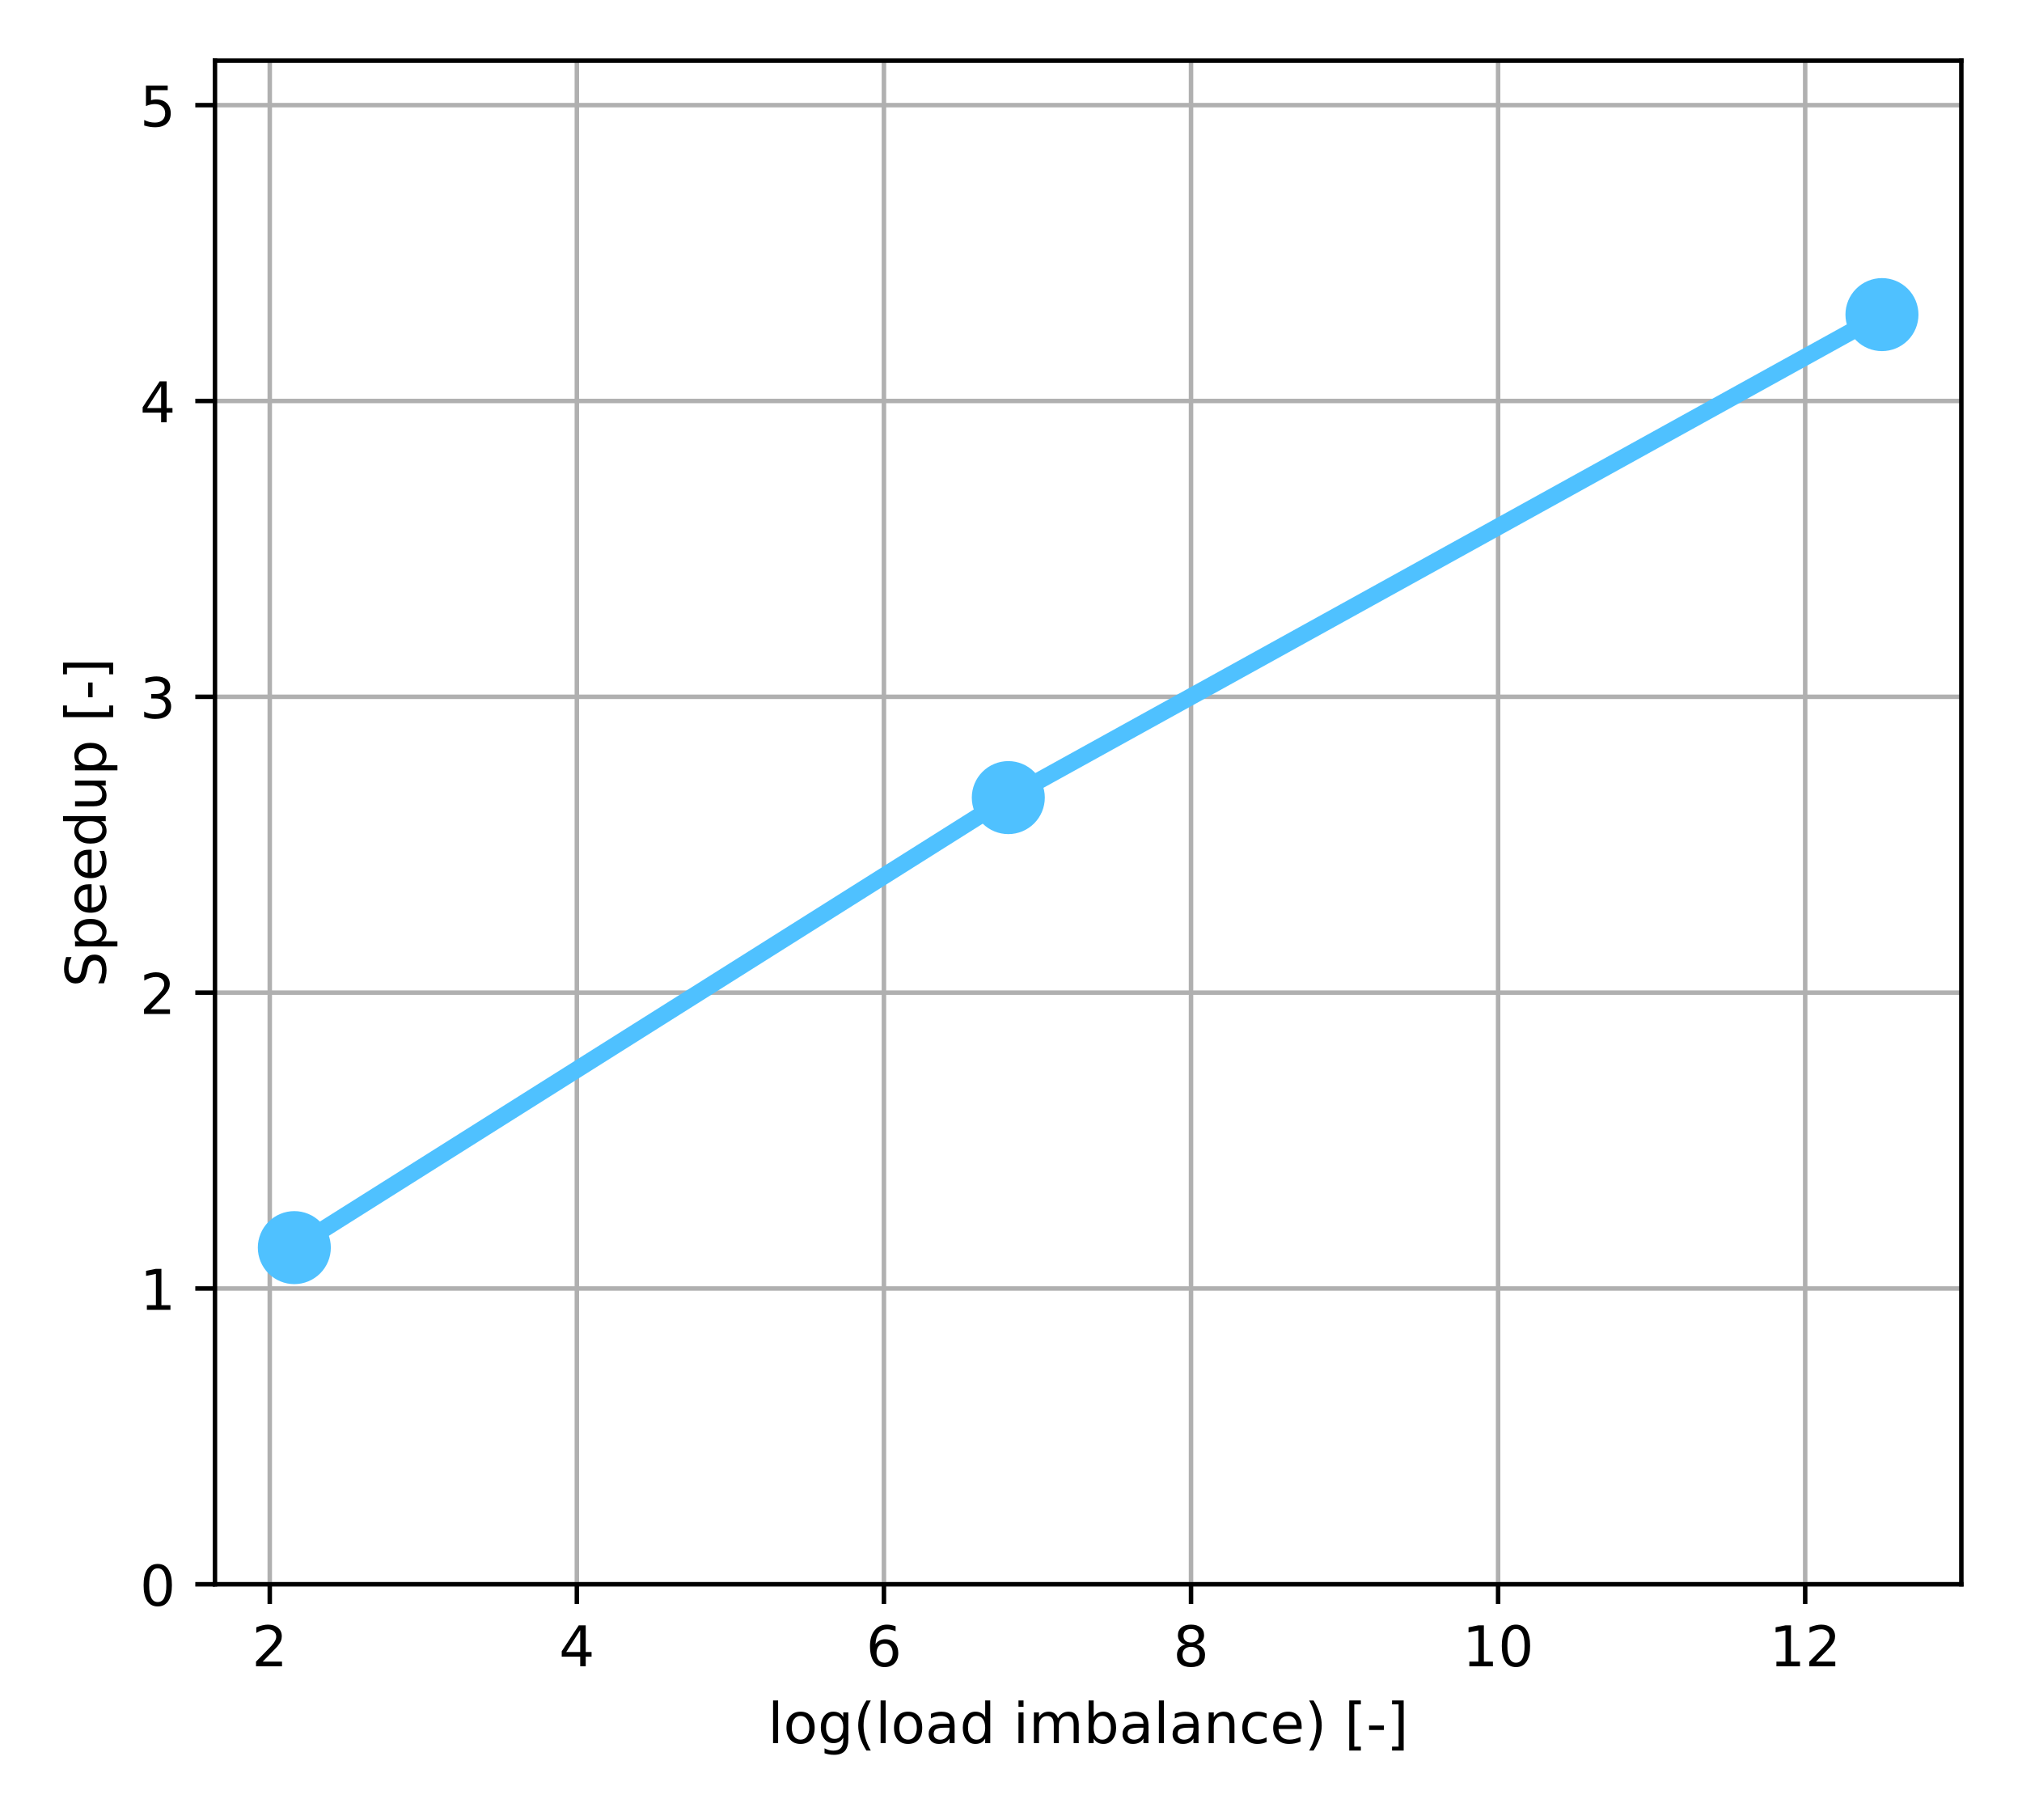
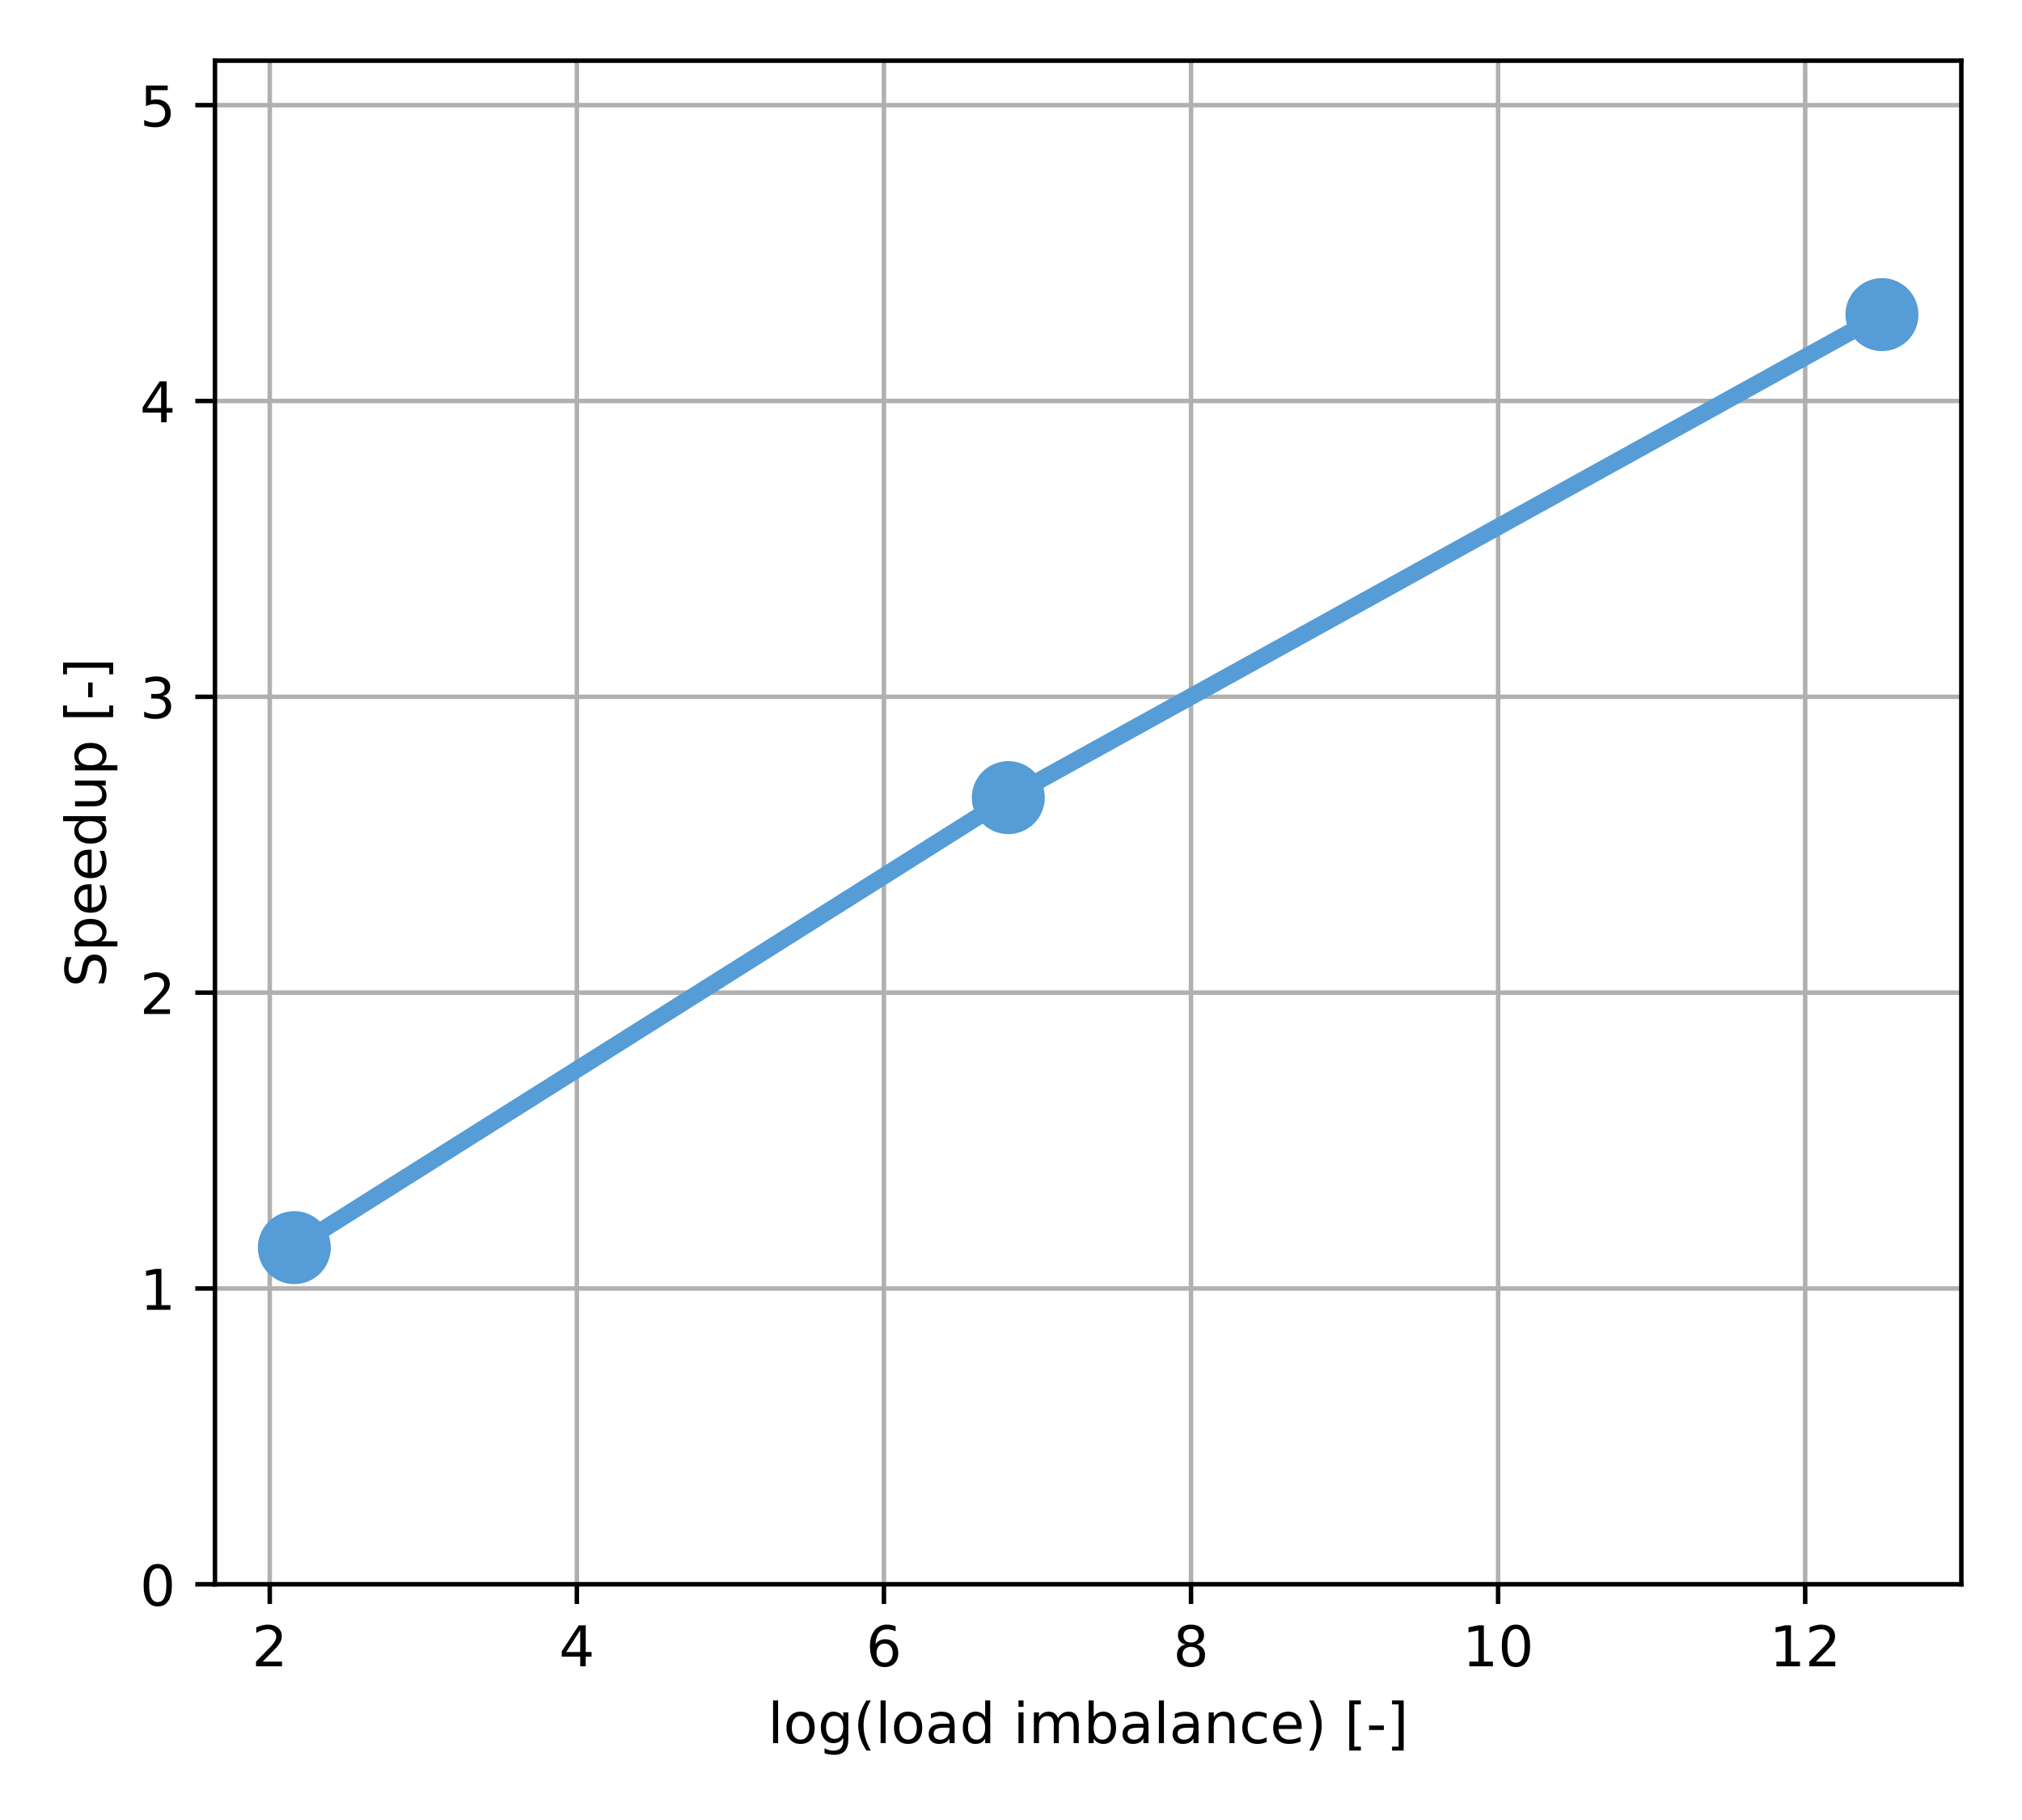
<svg xmlns="http://www.w3.org/2000/svg" xmlns:xlink="http://www.w3.org/1999/xlink" width="360pt" height="324pt" viewBox="0 0 360 324" version="1.1">
  <defs>
    <style type="text/css">*{stroke-linejoin: round; stroke-linecap: butt}</style>
  </defs>
  <g id="figure_1">
    <g id="patch_1">
      <path d="M 0 324  L 360 324  L 360 0  L 0 0  L 0 324  z " style="fill: none" />
    </g>
    <g id="axes_1">
      <g id="patch_2">
        <path d="M 38.27 282.04  L 349.2 282.04  L 349.2 10.8  L 38.27 10.8  L 38.27 282.04  z " style="fill: none" />
      </g>
      <g id="matplotlib.axis_1">
        <g id="xtick_1">
          <g id="line2d_1">
-             <path d="M 48.029 282.04  L 48.029 10.8  " clip-path="url(#pf5b8ca89b1)" style="fill: none; stroke: #b0b0b0; stroke-width: 0.8; stroke-linecap: square" />
+             <path d="M 48.029 282.04  L 48.029 10.8  " clip-path="url(#p68d8fded98)" style="fill: none; stroke: #b0b0b0; stroke-width: 0.8; stroke-linecap: square" />
          </g>
          <g id="line2d_2">
            <defs>
-               <path id="m23ad889328" d="M 0 0  L 0 3.5  " style="stroke: #000000; stroke-width: 0.8" />
+               <path id="mfb47ba6916" d="M 0 0  L 0 3.5  " style="stroke: #000000; stroke-width: 0.8" />
            </defs>
            <g>
-               <use xlink:href="#m23ad889328" x="48.029" y="282.04" style="stroke: #000000; stroke-width: 0.8" />
+               <use xlink:href="#mfb47ba6916" x="48.029" y="282.04" style="stroke: #000000; stroke-width: 0.8" />
            </g>
          </g>
          <g id="text_1">
            <g transform="translate(44.84803 296.6384)scale(0.1 -0.1)">
              <defs>
                <path id="DejaVuSans-32" d="M 1228 531  L 3431 531  L 3431 0  L 469 0  L 469 531  Q 828 903 1448 1529  Q 2069 2156 2228 2338  Q 2531 2678 2651 2914  Q 2772 3150 2772 3378  Q 2772 3750 2511 3984  Q 2250 4219 1831 4219  Q 1534 4219 1204 4116  Q 875 4013 500 3803  L 500 4441  Q 881 4594 1212 4672  Q 1544 4750 1819 4750  Q 2544 4750 2975 4387  Q 3406 4025 3406 3419  Q 3406 3131 3298 2873  Q 3191 2616 2906 2266  Q 2828 2175 2409 1742  Q 1991 1309 1228 531  z " transform="scale(0.015625)" />
              </defs>
              <use xlink:href="#DejaVuSans-32" />
            </g>
          </g>
        </g>
        <g id="xtick_2">
          <g id="line2d_3">
-             <path d="M 102.703 282.04  L 102.703 10.8  " clip-path="url(#pf5b8ca89b1)" style="fill: none; stroke: #b0b0b0; stroke-width: 0.8; stroke-linecap: square" />
+             <path d="M 102.703 282.04  L 102.703 10.8  " clip-path="url(#p68d8fded98)" style="fill: none; stroke: #b0b0b0; stroke-width: 0.8; stroke-linecap: square" />
          </g>
          <g id="line2d_4">
            <g>
-               <use xlink:href="#m23ad889328" x="102.703" y="282.04" style="stroke: #000000; stroke-width: 0.8" />
+               <use xlink:href="#mfb47ba6916" x="102.703" y="282.04" style="stroke: #000000; stroke-width: 0.8" />
            </g>
          </g>
          <g id="text_2">
            <g transform="translate(99.52184 296.6384)scale(0.1 -0.1)">
              <defs>
                <path id="DejaVuSans-34" d="M 2419 4116  L 825 1625  L 2419 1625  L 2419 4116  z M 2253 4666  L 3047 4666  L 3047 1625  L 3713 1625  L 3713 1100  L 3047 1100  L 3047 0  L 2419 0  L 2419 1100  L 313 1100  L 313 1709  L 2253 4666  z " transform="scale(0.015625)" />
              </defs>
              <use xlink:href="#DejaVuSans-34" />
            </g>
          </g>
        </g>
        <g id="xtick_3">
          <g id="line2d_5">
-             <path d="M 157.377 282.04  L 157.377 10.8  " clip-path="url(#pf5b8ca89b1)" style="fill: none; stroke: #b0b0b0; stroke-width: 0.8; stroke-linecap: square" />
+             <path d="M 157.377 282.04  L 157.377 10.8  " clip-path="url(#p68d8fded98)" style="fill: none; stroke: #b0b0b0; stroke-width: 0.8; stroke-linecap: square" />
          </g>
          <g id="line2d_6">
            <g>
-               <use xlink:href="#m23ad889328" x="157.377" y="282.04" style="stroke: #000000; stroke-width: 0.8" />
+               <use xlink:href="#mfb47ba6916" x="157.377" y="282.04" style="stroke: #000000; stroke-width: 0.8" />
            </g>
          </g>
          <g id="text_3">
            <g transform="translate(154.1957 296.6384)scale(0.1 -0.1)">
              <defs>
                <path id="DejaVuSans-36" d="M 2113 2584  Q 1688 2584 1439 2293  Q 1191 2003 1191 1497  Q 1191 994 1439 701  Q 1688 409 2113 409  Q 2538 409 2786 701  Q 3034 994 3034 1497  Q 3034 2003 2786 2293  Q 2538 2584 2113 2584  z M 3366 4563  L 3366 3988  Q 3128 4100 2886 4159  Q 2644 4219 2406 4219  Q 1781 4219 1451 3797  Q 1122 3375 1075 2522  Q 1259 2794 1537 2939  Q 1816 3084 2150 3084  Q 2853 3084 3261 2657  Q 3669 2231 3669 1497  Q 3669 778 3244 343  Q 2819 -91 2113 -91  Q 1303 -91 875 529  Q 447 1150 447 2328  Q 447 3434 972 4092  Q 1497 4750 2381 4750  Q 2619 4750 2861 4703  Q 3103 4656 3366 4563  z " transform="scale(0.015625)" />
              </defs>
              <use xlink:href="#DejaVuSans-36" />
            </g>
          </g>
        </g>
        <g id="xtick_4">
          <g id="line2d_7">
-             <path d="M 212.051 282.04  L 212.051 10.8  " clip-path="url(#pf5b8ca89b1)" style="fill: none; stroke: #b0b0b0; stroke-width: 0.8; stroke-linecap: square" />
+             <path d="M 212.051 282.04  L 212.051 10.8  " clip-path="url(#p68d8fded98)" style="fill: none; stroke: #b0b0b0; stroke-width: 0.8; stroke-linecap: square" />
          </g>
          <g id="line2d_8">
            <g>
-               <use xlink:href="#m23ad889328" x="212.051" y="282.04" style="stroke: #000000; stroke-width: 0.8" />
+               <use xlink:href="#mfb47ba6916" x="212.051" y="282.04" style="stroke: #000000; stroke-width: 0.8" />
            </g>
          </g>
          <g id="text_4">
            <g transform="translate(208.8695 296.6384)scale(0.1 -0.1)">
              <defs>
                <path id="DejaVuSans-38" d="M 2034 2216  Q 1584 2216 1326 1975  Q 1069 1734 1069 1313  Q 1069 891 1326 650  Q 1584 409 2034 409  Q 2484 409 2743 651  Q 3003 894 3003 1313  Q 3003 1734 2745 1975  Q 2488 2216 2034 2216  z M 1403 2484  Q 997 2584 770 2862  Q 544 3141 544 3541  Q 544 4100 942 4425  Q 1341 4750 2034 4750  Q 2731 4750 3128 4425  Q 3525 4100 3525 3541  Q 3525 3141 3298 2862  Q 3072 2584 2669 2484  Q 3125 2378 3379 2068  Q 3634 1759 3634 1313  Q 3634 634 3220 271  Q 2806 -91 2034 -91  Q 1263 -91 848 271  Q 434 634 434 1313  Q 434 1759 690 2068  Q 947 2378 1403 2484  z M 1172 3481  Q 1172 3119 1398 2916  Q 1625 2713 2034 2713  Q 2441 2713 2670 2916  Q 2900 3119 2900 3481  Q 2900 3844 2670 4047  Q 2441 4250 2034 4250  Q 1625 4250 1398 4047  Q 1172 3844 1172 3481  z " transform="scale(0.015625)" />
              </defs>
              <use xlink:href="#DejaVuSans-38" />
            </g>
          </g>
        </g>
        <g id="xtick_5">
          <g id="line2d_9">
-             <path d="M 266.725 282.04  L 266.725 10.8  " clip-path="url(#pf5b8ca89b1)" style="fill: none; stroke: #b0b0b0; stroke-width: 0.8; stroke-linecap: square" />
+             <path d="M 266.725 282.04  L 266.725 10.8  " clip-path="url(#p68d8fded98)" style="fill: none; stroke: #b0b0b0; stroke-width: 0.8; stroke-linecap: square" />
          </g>
          <g id="line2d_10">
            <g>
-               <use xlink:href="#m23ad889328" x="266.725" y="282.04" style="stroke: #000000; stroke-width: 0.8" />
+               <use xlink:href="#mfb47ba6916" x="266.725" y="282.04" style="stroke: #000000; stroke-width: 0.8" />
            </g>
          </g>
          <g id="text_5">
            <g transform="translate(260.362 296.6384)scale(0.1 -0.1)">
              <defs>
                <path id="DejaVuSans-31" d="M 794 531  L 1825 531  L 1825 4091  L 703 3866  L 703 4441  L 1819 4666  L 2450 4666  L 2450 531  L 3481 531  L 3481 0  L 794 0  L 794 531  z " transform="scale(0.015625)" />
                <path id="DejaVuSans-30" d="M 2034 4250  Q 1547 4250 1301 3770  Q 1056 3291 1056 2328  Q 1056 1369 1301 889  Q 1547 409 2034 409  Q 2525 409 2770 889  Q 3016 1369 3016 2328  Q 3016 3291 2770 3770  Q 2525 4250 2034 4250  z M 2034 4750  Q 2819 4750 3233 4129  Q 3647 3509 3647 2328  Q 3647 1150 3233 529  Q 2819 -91 2034 -91  Q 1250 -91 836 529  Q 422 1150 422 2328  Q 422 3509 836 4129  Q 1250 4750 2034 4750  z " transform="scale(0.015625)" />
              </defs>
              <use xlink:href="#DejaVuSans-31" />
              <use xlink:href="#DejaVuSans-30" x="63.623" />
            </g>
          </g>
        </g>
        <g id="xtick_6">
          <g id="line2d_11">
-             <path d="M 321.398 282.04  L 321.398 10.8  " clip-path="url(#pf5b8ca89b1)" style="fill: none; stroke: #b0b0b0; stroke-width: 0.8; stroke-linecap: square" />
+             <path d="M 321.398 282.04  L 321.398 10.8  " clip-path="url(#p68d8fded98)" style="fill: none; stroke: #b0b0b0; stroke-width: 0.8; stroke-linecap: square" />
          </g>
          <g id="line2d_12">
            <g>
-               <use xlink:href="#m23ad889328" x="321.398" y="282.04" style="stroke: #000000; stroke-width: 0.8" />
+               <use xlink:href="#mfb47ba6916" x="321.398" y="282.04" style="stroke: #000000; stroke-width: 0.8" />
            </g>
          </g>
          <g id="text_6">
            <g transform="translate(315.0359 296.6384)scale(0.1 -0.1)">
              <use xlink:href="#DejaVuSans-31" />
              <use xlink:href="#DejaVuSans-32" x="63.623" />
            </g>
          </g>
        </g>
        <g id="text_7">
          <g transform="translate(136.6952 310.3166)scale(0.1 -0.1)">
            <defs>
              <path id="DejaVuSans-6c" d="M 603 4863  L 1178 4863  L 1178 0  L 603 0  L 603 4863  z " transform="scale(0.015625)" />
              <path id="DejaVuSans-6f" d="M 1959 3097  Q 1497 3097 1228 2736  Q 959 2375 959 1747  Q 959 1119 1226 758  Q 1494 397 1959 397  Q 2419 397 2687 759  Q 2956 1122 2956 1747  Q 2956 2369 2687 2733  Q 2419 3097 1959 3097  z M 1959 3584  Q 2709 3584 3137 3096  Q 3566 2609 3566 1747  Q 3566 888 3137 398  Q 2709 -91 1959 -91  Q 1206 -91 779 398  Q 353 888 353 1747  Q 353 2609 779 3096  Q 1206 3584 1959 3584  z " transform="scale(0.015625)" />
              <path id="DejaVuSans-67" d="M 2906 1791  Q 2906 2416 2648 2759  Q 2391 3103 1925 3103  Q 1463 3103 1205 2759  Q 947 2416 947 1791  Q 947 1169 1205 825  Q 1463 481 1925 481  Q 2391 481 2648 825  Q 2906 1169 2906 1791  z M 3481 434  Q 3481 -459 3084 -895  Q 2688 -1331 1869 -1331  Q 1566 -1331 1297 -1286  Q 1028 -1241 775 -1147  L 775 -588  Q 1028 -725 1275 -790  Q 1522 -856 1778 -856  Q 2344 -856 2625 -561  Q 2906 -266 2906 331  L 2906 616  Q 2728 306 2450 153  Q 2172 0 1784 0  Q 1141 0 747 490  Q 353 981 353 1791  Q 353 2603 747 3093  Q 1141 3584 1784 3584  Q 2172 3584 2450 3431  Q 2728 3278 2906 2969  L 2906 3500  L 3481 3500  L 3481 434  z " transform="scale(0.015625)" />
              <path id="DejaVuSans-28" d="M 1984 4856  Q 1566 4138 1362 3434  Q 1159 2731 1159 2009  Q 1159 1288 1364 580  Q 1569 -128 1984 -844  L 1484 -844  Q 1016 -109 783 600  Q 550 1309 550 2009  Q 550 2706 781 3412  Q 1013 4119 1484 4856  L 1984 4856  z " transform="scale(0.015625)" />
              <path id="DejaVuSans-61" d="M 2194 1759  Q 1497 1759 1228 1600  Q 959 1441 959 1056  Q 959 750 1161 570  Q 1363 391 1709 391  Q 2188 391 2477 730  Q 2766 1069 2766 1631  L 2766 1759  L 2194 1759  z M 3341 1997  L 3341 0  L 2766 0  L 2766 531  Q 2569 213 2275 61  Q 1981 -91 1556 -91  Q 1019 -91 701 211  Q 384 513 384 1019  Q 384 1609 779 1909  Q 1175 2209 1959 2209  L 2766 2209  L 2766 2266  Q 2766 2663 2505 2880  Q 2244 3097 1772 3097  Q 1472 3097 1187 3025  Q 903 2953 641 2809  L 641 3341  Q 956 3463 1253 3523  Q 1550 3584 1831 3584  Q 2591 3584 2966 3190  Q 3341 2797 3341 1997  z " transform="scale(0.015625)" />
              <path id="DejaVuSans-64" d="M 2906 2969  L 2906 4863  L 3481 4863  L 3481 0  L 2906 0  L 2906 525  Q 2725 213 2448 61  Q 2172 -91 1784 -91  Q 1150 -91 751 415  Q 353 922 353 1747  Q 353 2572 751 3078  Q 1150 3584 1784 3584  Q 2172 3584 2448 3432  Q 2725 3281 2906 2969  z M 947 1747  Q 947 1113 1208 752  Q 1469 391 1925 391  Q 2381 391 2643 752  Q 2906 1113 2906 1747  Q 2906 2381 2643 2742  Q 2381 3103 1925 3103  Q 1469 3103 1208 2742  Q 947 2381 947 1747  z " transform="scale(0.015625)" />
              <path id="DejaVuSans-20" transform="scale(0.015625)" />
              <path id="DejaVuSans-69" d="M 603 3500  L 1178 3500  L 1178 0  L 603 0  L 603 3500  z M 603 4863  L 1178 4863  L 1178 4134  L 603 4134  L 603 4863  z " transform="scale(0.015625)" />
              <path id="DejaVuSans-6d" d="M 3328 2828  Q 3544 3216 3844 3400  Q 4144 3584 4550 3584  Q 5097 3584 5394 3201  Q 5691 2819 5691 2113  L 5691 0  L 5113 0  L 5113 2094  Q 5113 2597 4934 2840  Q 4756 3084 4391 3084  Q 3944 3084 3684 2787  Q 3425 2491 3425 1978  L 3425 0  L 2847 0  L 2847 2094  Q 2847 2600 2669 2842  Q 2491 3084 2119 3084  Q 1678 3084 1418 2786  Q 1159 2488 1159 1978  L 1159 0  L 581 0  L 581 3500  L 1159 3500  L 1159 2956  Q 1356 3278 1631 3431  Q 1906 3584 2284 3584  Q 2666 3584 2933 3390  Q 3200 3197 3328 2828  z " transform="scale(0.015625)" />
              <path id="DejaVuSans-62" d="M 3116 1747  Q 3116 2381 2855 2742  Q 2594 3103 2138 3103  Q 1681 3103 1420 2742  Q 1159 2381 1159 1747  Q 1159 1113 1420 752  Q 1681 391 2138 391  Q 2594 391 2855 752  Q 3116 1113 3116 1747  z M 1159 2969  Q 1341 3281 1617 3432  Q 1894 3584 2278 3584  Q 2916 3584 3314 3078  Q 3713 2572 3713 1747  Q 3713 922 3314 415  Q 2916 -91 2278 -91  Q 1894 -91 1617 61  Q 1341 213 1159 525  L 1159 0  L 581 0  L 581 4863  L 1159 4863  L 1159 2969  z " transform="scale(0.015625)" />
              <path id="DejaVuSans-6e" d="M 3513 2113  L 3513 0  L 2938 0  L 2938 2094  Q 2938 2591 2744 2837  Q 2550 3084 2163 3084  Q 1697 3084 1428 2787  Q 1159 2491 1159 1978  L 1159 0  L 581 0  L 581 3500  L 1159 3500  L 1159 2956  Q 1366 3272 1645 3428  Q 1925 3584 2291 3584  Q 2894 3584 3203 3211  Q 3513 2838 3513 2113  z " transform="scale(0.015625)" />
              <path id="DejaVuSans-63" d="M 3122 3366  L 3122 2828  Q 2878 2963 2633 3030  Q 2388 3097 2138 3097  Q 1578 3097 1268 2742  Q 959 2388 959 1747  Q 959 1106 1268 751  Q 1578 397 2138 397  Q 2388 397 2633 464  Q 2878 531 3122 666  L 3122 134  Q 2881 22 2623 -34  Q 2366 -91 2075 -91  Q 1284 -91 818 406  Q 353 903 353 1747  Q 353 2603 823 3093  Q 1294 3584 2113 3584  Q 2378 3584 2631 3529  Q 2884 3475 3122 3366  z " transform="scale(0.015625)" />
              <path id="DejaVuSans-65" d="M 3597 1894  L 3597 1613  L 953 1613  Q 991 1019 1311 708  Q 1631 397 2203 397  Q 2534 397 2845 478  Q 3156 559 3463 722  L 3463 178  Q 3153 47 2828 -22  Q 2503 -91 2169 -91  Q 1331 -91 842 396  Q 353 884 353 1716  Q 353 2575 817 3079  Q 1281 3584 2069 3584  Q 2775 3584 3186 3129  Q 3597 2675 3597 1894  z M 3022 2063  Q 3016 2534 2758 2815  Q 2500 3097 2075 3097  Q 1594 3097 1305 2825  Q 1016 2553 972 2059  L 3022 2063  z " transform="scale(0.015625)" />
              <path id="DejaVuSans-29" d="M 513 4856  L 1013 4856  Q 1481 4119 1714 3412  Q 1947 2706 1947 2009  Q 1947 1309 1714 600  Q 1481 -109 1013 -844  L 513 -844  Q 928 -128 1133 580  Q 1338 1288 1338 2009  Q 1338 2731 1133 3434  Q 928 4138 513 4856  z " transform="scale(0.015625)" />
              <path id="DejaVuSans-5b" d="M 550 4863  L 1875 4863  L 1875 4416  L 1125 4416  L 1125 -397  L 1875 -397  L 1875 -844  L 550 -844  L 550 4863  z " transform="scale(0.015625)" />
              <path id="DejaVuSans-2d" d="M 313 2009  L 1997 2009  L 1997 1497  L 313 1497  L 313 2009  z " transform="scale(0.015625)" />
              <path id="DejaVuSans-5d" d="M 1947 4863  L 1947 -844  L 622 -844  L 622 -397  L 1369 -397  L 1369 4416  L 622 4416  L 622 4863  L 1947 4863  z " transform="scale(0.015625)" />
            </defs>
            <use xlink:href="#DejaVuSans-6c" />
            <use xlink:href="#DejaVuSans-6f" x="27.783" />
            <use xlink:href="#DejaVuSans-67" x="88.965" />
            <use xlink:href="#DejaVuSans-28" x="152.441" />
            <use xlink:href="#DejaVuSans-6c" x="191.455" />
            <use xlink:href="#DejaVuSans-6f" x="219.238" />
            <use xlink:href="#DejaVuSans-61" x="280.42" />
            <use xlink:href="#DejaVuSans-64" x="341.699" />
            <use xlink:href="#DejaVuSans-20" x="405.176" />
            <use xlink:href="#DejaVuSans-69" x="436.963" />
            <use xlink:href="#DejaVuSans-6d" x="464.746" />
            <use xlink:href="#DejaVuSans-62" x="562.158" />
            <use xlink:href="#DejaVuSans-61" x="625.635" />
            <use xlink:href="#DejaVuSans-6c" x="686.914" />
            <use xlink:href="#DejaVuSans-61" x="714.697" />
            <use xlink:href="#DejaVuSans-6e" x="775.977" />
            <use xlink:href="#DejaVuSans-63" x="839.355" />
            <use xlink:href="#DejaVuSans-65" x="894.336" />
            <use xlink:href="#DejaVuSans-29" x="955.859" />
            <use xlink:href="#DejaVuSans-20" x="994.873" />
            <use xlink:href="#DejaVuSans-5b" x="1026.66" />
            <use xlink:href="#DejaVuSans-2d" x="1065.674" />
            <use xlink:href="#DejaVuSans-5d" x="1101.758" />
          </g>
        </g>
      </g>
      <g id="matplotlib.axis_2">
        <g id="ytick_1">
          <g id="line2d_13">
-             <path d="M 38.27 282.04  L 349.2 282.04  " clip-path="url(#pf5b8ca89b1)" style="fill: none; stroke: #b0b0b0; stroke-width: 0.8; stroke-linecap: square" />
+             <path d="M 38.27 282.04  L 349.2 282.04  " clip-path="url(#p68d8fded98)" style="fill: none; stroke: #b0b0b0; stroke-width: 0.8; stroke-linecap: square" />
          </g>
          <g id="line2d_14">
            <defs>
-               <path id="md258a15ef0" d="M 0 0  L -3.5 0  " style="stroke: #000000; stroke-width: 0.8" />
+               <path id="m1b2f918dc9" d="M 0 0  L -3.5 0  " style="stroke: #000000; stroke-width: 0.8" />
            </defs>
            <g>
-               <use xlink:href="#md258a15ef0" x="38.27" y="282.04" style="stroke: #000000; stroke-width: 0.8" />
+               <use xlink:href="#m1b2f918dc9" x="38.27" y="282.04" style="stroke: #000000; stroke-width: 0.8" />
            </g>
          </g>
          <g id="text_8">
            <g transform="translate(24.9075 285.8392)scale(0.1 -0.1)">
              <use xlink:href="#DejaVuSans-30" />
            </g>
          </g>
        </g>
        <g id="ytick_2">
          <g id="line2d_15">
-             <path d="M 38.27 229.375  L 349.2 229.375  " clip-path="url(#pf5b8ca89b1)" style="fill: none; stroke: #b0b0b0; stroke-width: 0.8; stroke-linecap: square" />
+             <path d="M 38.27 229.375  L 349.2 229.375  " clip-path="url(#p68d8fded98)" style="fill: none; stroke: #b0b0b0; stroke-width: 0.8; stroke-linecap: square" />
          </g>
          <g id="line2d_16">
            <g>
-               <use xlink:href="#md258a15ef0" x="38.27" y="229.375" style="stroke: #000000; stroke-width: 0.8" />
+               <use xlink:href="#m1b2f918dc9" x="38.27" y="229.375" style="stroke: #000000; stroke-width: 0.8" />
            </g>
          </g>
          <g id="text_9">
            <g transform="translate(24.9075 233.1742)scale(0.1 -0.1)">
              <use xlink:href="#DejaVuSans-31" />
            </g>
          </g>
        </g>
        <g id="ytick_3">
          <g id="line2d_17">
-             <path d="M 38.27 176.71  L 349.2 176.71  " clip-path="url(#pf5b8ca89b1)" style="fill: none; stroke: #b0b0b0; stroke-width: 0.8; stroke-linecap: square" />
+             <path d="M 38.27 176.71  L 349.2 176.71  " clip-path="url(#p68d8fded98)" style="fill: none; stroke: #b0b0b0; stroke-width: 0.8; stroke-linecap: square" />
          </g>
          <g id="line2d_18">
            <g>
-               <use xlink:href="#md258a15ef0" x="38.27" y="176.71" style="stroke: #000000; stroke-width: 0.8" />
+               <use xlink:href="#m1b2f918dc9" x="38.27" y="176.71" style="stroke: #000000; stroke-width: 0.8" />
            </g>
          </g>
          <g id="text_10">
            <g transform="translate(24.9075 180.5092)scale(0.1 -0.1)">
              <use xlink:href="#DejaVuSans-32" />
            </g>
          </g>
        </g>
        <g id="ytick_4">
          <g id="line2d_19">
-             <path d="M 38.27 124.045  L 349.2 124.045  " clip-path="url(#pf5b8ca89b1)" style="fill: none; stroke: #b0b0b0; stroke-width: 0.8; stroke-linecap: square" />
+             <path d="M 38.27 124.045  L 349.2 124.045  " clip-path="url(#p68d8fded98)" style="fill: none; stroke: #b0b0b0; stroke-width: 0.8; stroke-linecap: square" />
          </g>
          <g id="line2d_20">
            <g>
-               <use xlink:href="#md258a15ef0" x="38.27" y="124.045" style="stroke: #000000; stroke-width: 0.8" />
+               <use xlink:href="#m1b2f918dc9" x="38.27" y="124.045" style="stroke: #000000; stroke-width: 0.8" />
            </g>
          </g>
          <g id="text_11">
            <g transform="translate(24.9075 127.8442)scale(0.1 -0.1)">
              <defs>
                <path id="DejaVuSans-33" d="M 2597 2516  Q 3050 2419 3304 2112  Q 3559 1806 3559 1356  Q 3559 666 3084 287  Q 2609 -91 1734 -91  Q 1441 -91 1130 -33  Q 819 25 488 141  L 488 750  Q 750 597 1062 519  Q 1375 441 1716 441  Q 2309 441 2620 675  Q 2931 909 2931 1356  Q 2931 1769 2642 2001  Q 2353 2234 1838 2234  L 1294 2234  L 1294 2753  L 1863 2753  Q 2328 2753 2575 2939  Q 2822 3125 2822 3475  Q 2822 3834 2567 4026  Q 2313 4219 1838 4219  Q 1578 4219 1281 4162  Q 984 4106 628 3988  L 628 4550  Q 988 4650 1302 4700  Q 1616 4750 1894 4750  Q 2613 4750 3031 4423  Q 3450 4097 3450 3541  Q 3450 3153 3228 2886  Q 3006 2619 2597 2516  z " transform="scale(0.015625)" />
              </defs>
              <use xlink:href="#DejaVuSans-33" />
            </g>
          </g>
        </g>
        <g id="ytick_5">
          <g id="line2d_21">
-             <path d="M 38.27 71.38  L 349.2 71.38  " clip-path="url(#pf5b8ca89b1)" style="fill: none; stroke: #b0b0b0; stroke-width: 0.8; stroke-linecap: square" />
+             <path d="M 38.27 71.38  L 349.2 71.38  " clip-path="url(#p68d8fded98)" style="fill: none; stroke: #b0b0b0; stroke-width: 0.8; stroke-linecap: square" />
          </g>
          <g id="line2d_22">
            <g>
-               <use xlink:href="#md258a15ef0" x="38.27" y="71.38" style="stroke: #000000; stroke-width: 0.8" />
+               <use xlink:href="#m1b2f918dc9" x="38.27" y="71.38" style="stroke: #000000; stroke-width: 0.8" />
            </g>
          </g>
          <g id="text_12">
            <g transform="translate(24.9075 75.17926)scale(0.1 -0.1)">
              <use xlink:href="#DejaVuSans-34" />
            </g>
          </g>
        </g>
        <g id="ytick_6">
          <g id="line2d_23">
-             <path d="M 38.27 18.715  L 349.2 18.715  " clip-path="url(#pf5b8ca89b1)" style="fill: none; stroke: #b0b0b0; stroke-width: 0.8; stroke-linecap: square" />
+             <path d="M 38.27 18.715  L 349.2 18.715  " clip-path="url(#p68d8fded98)" style="fill: none; stroke: #b0b0b0; stroke-width: 0.8; stroke-linecap: square" />
          </g>
          <g id="line2d_24">
            <g>
-               <use xlink:href="#md258a15ef0" x="38.27" y="18.715" style="stroke: #000000; stroke-width: 0.8" />
+               <use xlink:href="#m1b2f918dc9" x="38.27" y="18.715" style="stroke: #000000; stroke-width: 0.8" />
            </g>
          </g>
          <g id="text_13">
            <g transform="translate(24.9075 22.51427)scale(0.1 -0.1)">
              <defs>
                <path id="DejaVuSans-35" d="M 691 4666  L 3169 4666  L 3169 4134  L 1269 4134  L 1269 2991  Q 1406 3038 1543 3061  Q 1681 3084 1819 3084  Q 2600 3084 3056 2656  Q 3513 2228 3513 1497  Q 3513 744 3044 326  Q 2575 -91 1722 -91  Q 1428 -91 1123 -41  Q 819 9 494 109  L 494 744  Q 775 591 1075 516  Q 1375 441 1709 441  Q 2250 441 2565 725  Q 2881 1009 2881 1497  Q 2881 1984 2565 2268  Q 2250 2553 1709 2553  Q 1456 2553 1204 2497  Q 953 2441 691 2322  L 691 4666  z " transform="scale(0.015625)" />
              </defs>
              <use xlink:href="#DejaVuSans-35" />
            </g>
          </g>
        </g>
        <g id="text_14">
          <g transform="translate(18.82781 175.7333)rotate(-90)scale(0.1 -0.1)">
            <defs>
              <path id="DejaVuSans-53" d="M 3425 4513  L 3425 3897  Q 3066 4069 2747 4153  Q 2428 4238 2131 4238  Q 1616 4238 1336 4038  Q 1056 3838 1056 3469  Q 1056 3159 1242 3001  Q 1428 2844 1947 2747  L 2328 2669  Q 3034 2534 3370 2195  Q 3706 1856 3706 1288  Q 3706 609 3251 259  Q 2797 -91 1919 -91  Q 1588 -91 1214 -16  Q 841 59 441 206  L 441 856  Q 825 641 1194 531  Q 1563 422 1919 422  Q 2459 422 2753 634  Q 3047 847 3047 1241  Q 3047 1584 2836 1778  Q 2625 1972 2144 2069  L 1759 2144  Q 1053 2284 737 2584  Q 422 2884 422 3419  Q 422 4038 858 4394  Q 1294 4750 2059 4750  Q 2388 4750 2728 4690  Q 3069 4631 3425 4513  z " transform="scale(0.015625)" />
              <path id="DejaVuSans-70" d="M 1159 525  L 1159 -1331  L 581 -1331  L 581 3500  L 1159 3500  L 1159 2969  Q 1341 3281 1617 3432  Q 1894 3584 2278 3584  Q 2916 3584 3314 3078  Q 3713 2572 3713 1747  Q 3713 922 3314 415  Q 2916 -91 2278 -91  Q 1894 -91 1617 61  Q 1341 213 1159 525  z M 3116 1747  Q 3116 2381 2855 2742  Q 2594 3103 2138 3103  Q 1681 3103 1420 2742  Q 1159 2381 1159 1747  Q 1159 1113 1420 752  Q 1681 391 2138 391  Q 2594 391 2855 752  Q 3116 1113 3116 1747  z " transform="scale(0.015625)" />
              <path id="DejaVuSans-75" d="M 544 1381  L 544 3500  L 1119 3500  L 1119 1403  Q 1119 906 1312 657  Q 1506 409 1894 409  Q 2359 409 2629 706  Q 2900 1003 2900 1516  L 2900 3500  L 3475 3500  L 3475 0  L 2900 0  L 2900 538  Q 2691 219 2414 64  Q 2138 -91 1772 -91  Q 1169 -91 856 284  Q 544 659 544 1381  z M 1991 3584  L 1991 3584  z " transform="scale(0.015625)" />
            </defs>
            <use xlink:href="#DejaVuSans-53" />
            <use xlink:href="#DejaVuSans-70" x="63.477" />
            <use xlink:href="#DejaVuSans-65" x="126.953" />
            <use xlink:href="#DejaVuSans-65" x="188.477" />
            <use xlink:href="#DejaVuSans-64" x="250" />
            <use xlink:href="#DejaVuSans-75" x="313.477" />
            <use xlink:href="#DejaVuSans-70" x="376.855" />
            <use xlink:href="#DejaVuSans-20" x="440.332" />
            <use xlink:href="#DejaVuSans-5b" x="472.119" />
            <use xlink:href="#DejaVuSans-2d" x="511.133" />
            <use xlink:href="#DejaVuSans-5d" x="547.217" />
          </g>
        </g>
      </g>
      <g id="line2d_25">
-         <path d="M 52.403 222.104  L 179.52 141.992  L 335.067 56.007  " clip-path="url(#pf5b8ca89b1)" style="fill: none; stroke: #4fc1ff; stroke-width: 3; stroke-linecap: square" />
+         <path d="M 52.403 222.104  L 179.52 141.992  L 335.067 56.007  " clip-path="url(#p68d8fded98)" style="fill: none; stroke: #569cd6; stroke-width: 3; stroke-linecap: square" />
        <defs>
-           <path id="md8c6d0326c" d="M 0 6  C 1.591 6 3.117 5.368 4.243 4.243  C 5.368 3.117 6 1.591 6 0  C 6 -1.591 5.368 -3.117 4.243 -4.243  C 3.117 -5.368 1.591 -6 0 -6  C -1.591 -6 -3.117 -5.368 -4.243 -4.243  C -5.368 -3.117 -6 -1.591 -6 0  C -6 1.591 -5.368 3.117 -4.243 4.243  C -3.117 5.368 -1.591 6 0 6  z " style="stroke: #4fc1ff" />
+           <path id="m8f21ae5f49" d="M 0 6  C 1.591 6 3.117 5.368 4.243 4.243  C 5.368 3.117 6 1.591 6 0  C 6 -1.591 5.368 -3.117 4.243 -4.243  C 3.117 -5.368 1.591 -6 0 -6  C -1.591 -6 -3.117 -5.368 -4.243 -4.243  C -5.368 -3.117 -6 -1.591 -6 0  C -6 1.591 -5.368 3.117 -4.243 4.243  C -3.117 5.368 -1.591 6 0 6  z " style="stroke: #569cd6" />
        </defs>
-         <g clip-path="url(#pf5b8ca89b1)">
-           <use xlink:href="#md8c6d0326c" x="52.403" y="222.104" style="fill: #4fc1ff; stroke: #4fc1ff" />
-           <use xlink:href="#md8c6d0326c" x="179.52" y="141.992" style="fill: #4fc1ff; stroke: #4fc1ff" />
-           <use xlink:href="#md8c6d0326c" x="335.067" y="56.007" style="fill: #4fc1ff; stroke: #4fc1ff" />
+         <g clip-path="url(#p68d8fded98)">
+           <use xlink:href="#m8f21ae5f49" x="52.403" y="222.104" style="fill: #569cd6; stroke: #569cd6" />
+           <use xlink:href="#m8f21ae5f49" x="179.52" y="141.992" style="fill: #569cd6; stroke: #569cd6" />
+           <use xlink:href="#m8f21ae5f49" x="335.067" y="56.007" style="fill: #569cd6; stroke: #569cd6" />
        </g>
      </g>
      <g id="patch_3">
        <path d="M 38.27 282.04  L 38.27 10.8  " style="fill: none; stroke: #000000; stroke-width: 0.8; stroke-linejoin: miter; stroke-linecap: square" />
      </g>
      <g id="patch_4">
        <path d="M 349.2 282.04  L 349.2 10.8  " style="fill: none; stroke: #000000; stroke-width: 0.8; stroke-linejoin: miter; stroke-linecap: square" />
      </g>
      <g id="patch_5">
        <path d="M 38.27 282.04  L 349.2 282.04  " style="fill: none; stroke: #000000; stroke-width: 0.8; stroke-linejoin: miter; stroke-linecap: square" />
      </g>
      <g id="patch_6">
        <path d="M 38.27 10.8  L 349.2 10.8  " style="fill: none; stroke: #000000; stroke-width: 0.8; stroke-linejoin: miter; stroke-linecap: square" />
      </g>
    </g>
  </g>
  <defs>
-     <clipPath id="pf5b8ca89b1">
+     <clipPath id="p68d8fded98">
      <rect x="38.27" y="10.8" width="310.93" height="271.24" />
    </clipPath>
  </defs>
</svg>
